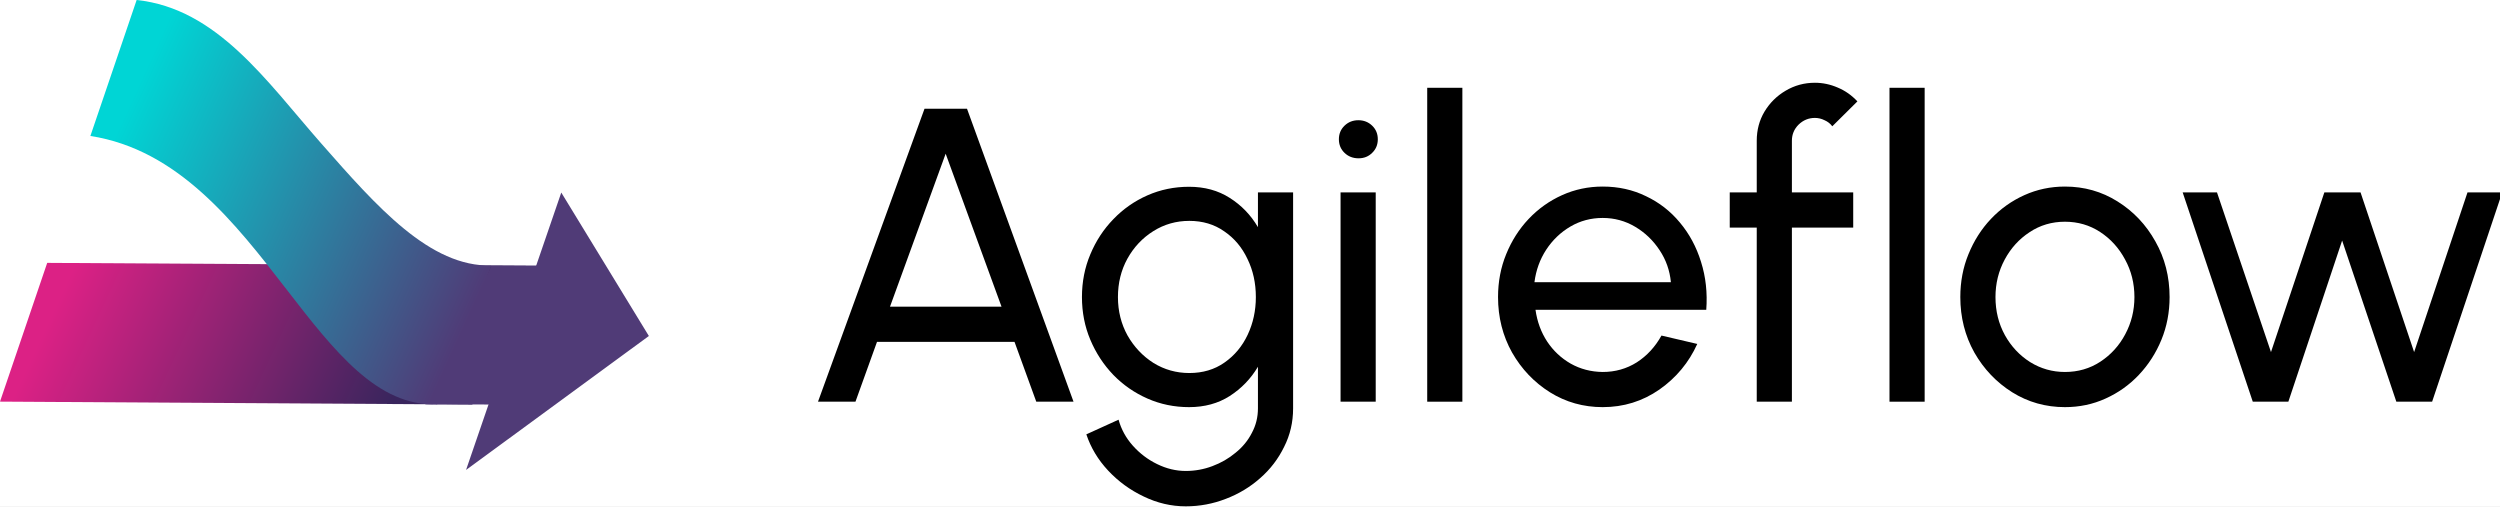
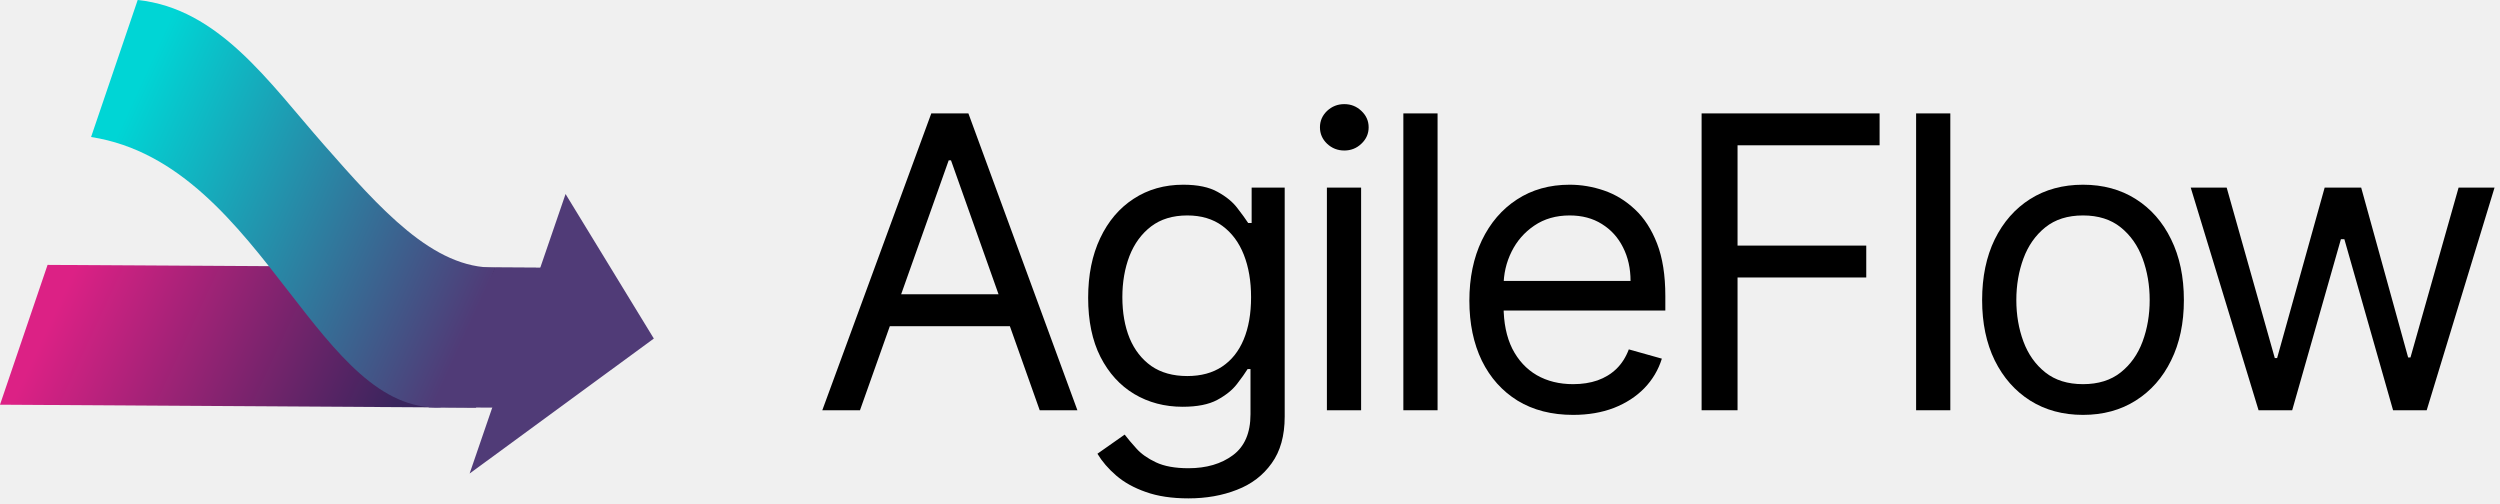
- <svg xmlns="http://www.w3.org/2000/svg" width="395" height="80" viewBox="0 0 395 80" fill="none">
-   <g clip-path="url(#clip0_179_36)">
-     <rect width="395" height="80" fill="white" />
-     <path d="M361.56 63.468H355.939L344.862 30.402H350.284L358.815 55.631L367.247 30.402H372.967L381.432 55.631L389.863 30.402H395.352L384.275 63.468H378.621L370.057 38.007L361.56 63.468Z" fill="black" />
-     <path d="M326.262 64.327C323.221 64.327 320.443 63.545 317.93 61.98C315.439 60.414 313.444 58.32 311.945 55.697C310.468 53.052 309.73 50.131 309.73 46.935C309.73 44.51 310.16 42.251 311.02 40.157C311.879 38.041 313.059 36.189 314.557 34.602C316.078 32.992 317.842 31.736 319.848 30.832C321.854 29.928 323.992 29.477 326.262 29.477C329.304 29.477 332.071 30.259 334.562 31.824C337.075 33.389 339.07 35.495 340.547 38.14C342.046 40.785 342.795 43.717 342.795 46.935C342.795 49.338 342.365 51.586 341.505 53.68C340.646 55.774 339.455 57.626 337.934 59.235C336.435 60.822 334.683 62.068 332.677 62.971C330.693 63.875 328.555 64.327 326.262 64.327ZM326.262 58.772C328.335 58.772 330.197 58.232 331.85 57.152C333.526 56.05 334.837 54.606 335.785 52.821C336.755 51.013 337.24 49.051 337.24 46.935C337.24 44.775 336.744 42.791 335.752 40.983C334.782 39.176 333.471 37.732 331.817 36.652C330.164 35.572 328.313 35.032 326.262 35.032C324.19 35.032 322.328 35.583 320.674 36.685C319.021 37.765 317.71 39.209 316.74 41.016C315.77 42.824 315.285 44.797 315.285 46.935C315.285 49.139 315.781 51.145 316.773 52.953C317.765 54.738 319.098 56.16 320.774 57.218C322.449 58.254 324.279 58.772 326.262 58.772Z" fill="black" />
-     <path d="M298.54 63.468V13.87H304.095V63.468H298.54Z" fill="black" />
-     <path d="M283.12 22.235V30.402H292.808V35.957H283.12V63.467H277.565V35.957H273.299V30.402H277.565V22.235C277.565 20.538 277.973 19.006 278.788 17.639C279.626 16.251 280.739 15.148 282.128 14.333C283.538 13.495 285.081 13.076 286.757 13.076C287.991 13.076 289.193 13.33 290.361 13.837C291.529 14.322 292.565 15.049 293.469 16.019L289.501 19.954C289.193 19.535 288.785 19.215 288.278 18.995C287.793 18.753 287.286 18.631 286.757 18.631C285.765 18.631 284.905 18.984 284.178 19.689C283.472 20.395 283.12 21.243 283.12 22.235Z" fill="black" />
-     <path d="M253.222 64.327C250.18 64.327 247.403 63.545 244.89 61.98C242.399 60.414 240.404 58.32 238.905 55.697C237.428 53.052 236.69 50.131 236.69 46.935C236.69 44.51 237.12 42.251 237.979 40.157C238.839 38.041 240.018 36.189 241.517 34.602C243.038 32.992 244.802 31.736 246.808 30.832C248.814 29.928 250.952 29.477 253.222 29.477C255.713 29.477 257.995 29.984 260.067 30.998C262.161 31.99 263.947 33.378 265.423 35.164C266.922 36.949 268.036 39.021 268.763 41.38C269.512 43.739 269.788 46.263 269.59 48.952H242.609C242.873 50.826 243.49 52.501 244.46 53.978C245.43 55.433 246.665 56.59 248.163 57.45C249.684 58.309 251.371 58.75 253.222 58.772C255.206 58.772 257.003 58.265 258.612 57.251C260.221 56.215 261.522 54.804 262.514 53.019L268.168 54.342C266.845 57.273 264.85 59.676 262.183 61.55C259.516 63.401 256.529 64.327 253.222 64.327ZM242.443 44.587H264.002C263.825 42.736 263.23 41.049 262.216 39.528C261.202 37.985 259.913 36.751 258.348 35.825C256.782 34.899 255.074 34.436 253.222 34.436C251.371 34.436 249.673 34.888 248.13 35.792C246.587 36.696 245.309 37.919 244.295 39.462C243.303 40.983 242.686 42.692 242.443 44.587Z" fill="black" />
-     <path d="M225.5 63.468V13.87H231.054V63.468H225.5Z" fill="black" />
-     <path d="M211.808 30.402H217.363V63.467H211.808V30.402ZM214.652 25.013C213.77 25.013 213.032 24.726 212.437 24.153C211.842 23.58 211.544 22.864 211.544 22.004C211.544 21.144 211.842 20.428 212.437 19.855C213.032 19.282 213.759 18.995 214.619 18.995C215.479 18.995 216.206 19.282 216.801 19.855C217.396 20.428 217.694 21.144 217.694 22.004C217.694 22.864 217.396 23.58 216.801 24.153C216.228 24.726 215.512 25.013 214.652 25.013Z" fill="black" />
-     <path d="M198.755 30.402H204.31V64.526C204.31 66.708 203.836 68.736 202.888 70.609C201.963 72.505 200.706 74.147 199.119 75.536C197.532 76.947 195.724 78.038 193.696 78.81C191.668 79.603 189.552 80 187.348 80C185.055 80 182.84 79.482 180.702 78.446C178.563 77.432 176.69 76.065 175.081 74.346C173.494 72.648 172.347 70.742 171.642 68.626L176.734 66.311C177.153 67.832 177.902 69.199 178.982 70.411C180.084 71.646 181.363 72.615 182.818 73.321C184.295 74.048 185.805 74.412 187.348 74.412C188.803 74.412 190.202 74.159 191.547 73.651C192.914 73.144 194.137 72.439 195.217 71.535C196.319 70.654 197.179 69.607 197.796 68.394C198.436 67.204 198.755 65.914 198.755 64.526V57.946C197.631 59.841 196.143 61.384 194.291 62.575C192.462 63.743 190.324 64.327 187.877 64.327C185.54 64.327 183.347 63.875 181.297 62.971C179.247 62.068 177.45 60.822 175.907 59.235C174.364 57.626 173.152 55.774 172.27 53.68C171.388 51.586 170.948 49.338 170.948 46.935C170.948 44.532 171.388 42.284 172.27 40.19C173.152 38.074 174.364 36.222 175.907 34.635C177.45 33.026 179.247 31.769 181.297 30.865C183.347 29.962 185.54 29.51 187.877 29.51C190.324 29.51 192.462 30.094 194.291 31.262C196.143 32.43 197.631 33.974 198.755 35.891V30.402ZM187.91 58.938C190.048 58.938 191.9 58.386 193.465 57.284C195.052 56.182 196.275 54.716 197.135 52.887C197.995 51.057 198.425 49.073 198.425 46.935C198.425 44.731 197.984 42.725 197.102 40.917C196.242 39.087 195.019 37.633 193.432 36.553C191.867 35.45 190.026 34.899 187.91 34.899C185.838 34.899 183.942 35.439 182.223 36.52C180.503 37.6 179.137 39.054 178.123 40.884C177.131 42.692 176.635 44.709 176.635 46.935C176.635 49.161 177.142 51.189 178.156 53.019C179.192 54.827 180.558 56.27 182.256 57.35C183.975 58.408 185.86 58.938 187.91 58.938Z" fill="black" />
-     <path d="M146.074 17.177H152.786L169.617 63.468H163.731L160.292 54.011H138.568L135.163 63.468H129.244L146.074 17.177ZM140.619 48.456H158.242L149.414 24.285L140.619 48.456Z" fill="black" />
-     <path d="M0 63.457L74.622 63.915L85.066 41.992L7.458 41.535L0 63.457Z" fill="url(#paint0_linear_179_36)" />
-     <path d="M85.066 41.992L77.397 63.915L67.211 63.873L77.655 41.95L85.066 41.992Z" fill="#503B77" />
-     <path d="M14.281 21.483C28.171 23.642 37.124 35.203 45.258 45.708C52.804 55.453 59.647 64.29 69.076 63.87C71.979 56.612 77.633 41.947 77.633 41.947C67.914 42.179 59.592 32.714 50.751 22.659C42.118 12.841 34.312 1.337 21.59 0L14.281 21.483Z" fill="url(#paint1_linear_179_36)" />
-     <path d="M88.681 30.422L73.636 74.251L102.52 53.085L88.681 30.422Z" fill="#503B77" />
-   </g>
+ <svg xmlns="http://www.w3.org/2000/svg" width="392" height="79" viewBox="0 0 392 79" fill="none">
+   <path d="M354.143 64.327L343.506 29.418H349.143L356.688 56.145H357.052L364.506 29.418H370.234L377.597 56.054H377.961L385.506 29.418H391.143L380.506 64.327H375.234L367.597 37.509H367.052L359.415 64.327H354.143Z" fill="black" />
+   <path d="M326.615 65.054C323.464 65.054 320.699 64.304 318.32 62.804C315.956 61.304 314.108 59.206 312.774 56.509C311.456 53.812 310.797 50.66 310.797 47.054C310.797 43.418 311.456 40.244 312.774 37.532C314.108 34.82 315.956 32.714 318.32 31.213C320.699 29.713 323.464 28.963 326.615 28.963C329.767 28.963 332.524 29.713 334.888 31.213C337.267 32.714 339.115 34.82 340.433 37.532C341.767 40.244 342.433 43.418 342.433 47.054C342.433 50.66 341.767 53.812 340.433 56.509C339.115 59.206 337.267 61.304 334.888 62.804C332.524 64.304 329.767 65.054 326.615 65.054ZM326.615 60.236C329.009 60.236 330.979 59.623 332.524 58.395C334.07 57.168 335.214 55.554 335.956 53.554C336.699 51.554 337.07 49.388 337.07 47.054C337.07 44.721 336.699 42.547 335.956 40.532C335.214 38.517 334.07 36.888 332.524 35.645C330.979 34.403 329.009 33.782 326.615 33.782C324.221 33.782 322.252 34.403 320.706 35.645C319.161 36.888 318.017 38.517 317.274 40.532C316.532 42.547 316.161 44.721 316.161 47.054C316.161 49.388 316.532 51.554 317.274 53.554C318.017 55.554 319.161 57.168 320.706 58.395C322.252 59.623 324.221 60.236 326.615 60.236Z" fill="black" />
+   <path d="M305.81 17.782V64.327H300.446V17.782H305.81Z" fill="black" />
+   <path d="M266.811 64.327V17.782H294.72V22.782H272.447V38.509H292.629V43.509H272.447V64.327H266.811Z" fill="black" />
+   <path d="M246.67 65.054C243.306 65.054 240.405 64.312 237.965 62.827C235.541 61.327 233.67 59.236 232.352 56.554C231.049 53.857 230.397 50.721 230.397 47.145C230.397 43.57 231.049 40.418 232.352 37.691C233.67 34.948 235.503 32.812 237.852 31.282C240.215 29.736 242.973 28.963 246.124 28.963C247.943 28.963 249.738 29.267 251.511 29.873C253.284 30.479 254.897 31.463 256.352 32.827C257.806 34.176 258.965 35.964 259.829 38.191C260.693 40.418 261.124 43.16 261.124 46.418V48.691H234.215V44.054H255.67C255.67 42.085 255.276 40.327 254.488 38.782C253.715 37.236 252.609 36.017 251.17 35.123C249.746 34.229 248.064 33.782 246.124 33.782C243.988 33.782 242.14 34.312 240.579 35.373C239.034 36.418 237.844 37.782 237.011 39.464C236.178 41.145 235.761 42.948 235.761 44.873V47.964C235.761 50.6 236.215 52.835 237.124 54.668C238.049 56.486 239.329 57.873 240.965 58.827C242.602 59.767 244.503 60.236 246.67 60.236C248.079 60.236 249.352 60.039 250.488 59.645C251.64 59.236 252.632 58.63 253.465 57.827C254.299 57.009 254.943 55.994 255.397 54.782L260.579 56.236C260.034 57.994 259.117 59.539 257.829 60.873C256.541 62.191 254.95 63.221 253.056 63.964C251.162 64.691 249.034 65.054 246.67 65.054Z" fill="black" />
+   <path d="M225.41 17.782V64.327H220.046V17.782H225.41Z" fill="black" />
+   <path d="M208.058 64.327V29.418H213.422V64.327H208.058ZM210.786 23.6C209.74 23.6 208.839 23.244 208.081 22.532C207.339 21.82 206.968 20.963 206.968 19.963C206.968 18.963 207.339 18.108 208.081 17.395C208.839 16.683 209.74 16.327 210.786 16.327C211.831 16.327 212.725 16.683 213.468 17.395C214.225 18.108 214.604 18.963 214.604 19.963C214.604 20.963 214.225 21.82 213.468 22.532C212.725 23.244 211.831 23.6 210.786 23.6Z" fill="black" />
+   <path d="M186.349 78.145C183.758 78.145 181.531 77.812 179.668 77.145C177.804 76.494 176.251 75.63 175.008 74.554C173.781 73.494 172.804 72.357 172.077 71.145L176.349 68.145C176.834 68.782 177.448 69.509 178.19 70.327C178.933 71.16 179.948 71.88 181.236 72.486C182.539 73.107 184.243 73.418 186.349 73.418C189.168 73.418 191.493 72.736 193.327 71.373C195.16 70.009 196.077 67.873 196.077 64.963V57.873H195.622C195.228 58.509 194.668 59.297 193.94 60.236C193.228 61.16 192.198 61.986 190.849 62.714C189.516 63.426 187.713 63.782 185.44 63.782C182.622 63.782 180.092 63.115 177.849 61.782C175.622 60.448 173.857 58.509 172.554 55.964C171.266 53.418 170.622 50.327 170.622 46.691C170.622 43.115 171.251 40.001 172.508 37.35C173.766 34.683 175.516 32.623 177.758 31.168C180.001 29.698 182.592 28.963 185.531 28.963C187.804 28.963 189.607 29.342 190.94 30.1C192.289 30.842 193.319 31.691 194.031 32.645C194.758 33.585 195.319 34.357 195.713 34.964H196.258V29.418H201.44V65.327C201.44 68.327 200.758 70.766 199.395 72.645C198.046 74.539 196.228 75.926 193.94 76.804C191.668 77.698 189.137 78.145 186.349 78.145ZM186.168 58.964C188.319 58.964 190.137 58.471 191.622 57.486C193.107 56.501 194.236 55.085 195.008 53.236C195.781 51.388 196.168 49.176 196.168 46.6C196.168 44.085 195.789 41.865 195.031 39.941C194.274 38.017 193.152 36.509 191.668 35.418C190.183 34.327 188.349 33.782 186.168 33.782C183.895 33.782 182.001 34.357 180.486 35.509C178.986 36.66 177.857 38.206 177.099 40.145C176.357 42.085 175.986 44.236 175.986 46.6C175.986 49.024 176.364 51.168 177.122 53.032C177.895 54.88 179.031 56.335 180.531 57.395C182.046 58.441 183.925 58.964 186.168 58.964Z" fill="black" />
+   <path d="M134.845 64.327H128.936L146.027 17.782H151.845L168.936 64.327H163.027L149.118 25.145H148.754L134.845 64.327ZM137.027 46.145H160.845V51.145H137.027V46.145Z" fill="black" />
+   <path d="M0 63.457L74.622 63.915L85.066 41.992L7.458 41.535L0 63.457Z" fill="url(#paint0_linear_185_21)" />
+   <path d="M85.066 41.992L77.397 63.915L67.211 63.873L77.655 41.95L85.066 41.992Z" fill="#503B77" />
+   <path d="M14.281 21.483C28.171 23.642 37.124 35.203 45.258 45.708C52.804 55.453 59.647 64.29 69.076 63.87C71.979 56.612 77.633 41.947 77.633 41.947C67.914 42.179 59.592 32.714 50.751 22.659C42.118 12.841 34.312 1.337 21.59 0L14.281 21.483Z" fill="url(#paint1_linear_185_21)" />
+   <path d="M88.681 30.422L73.636 74.251L102.52 53.085L88.681 30.422Z" fill="#503B77" />
  <defs>
-     <linearGradient id="paint0_linear_179_36" x1="7.004" y1="52.217" x2="56.527" y2="75.356" gradientUnits="userSpaceOnUse">
+     <linearGradient id="paint0_linear_185_21" x1="7.004" y1="52.217" x2="56.527" y2="75.356" gradientUnits="userSpaceOnUse">
      <stop stop-color="#DC2185" />
      <stop offset="1" stop-color="#39255D" />
    </linearGradient>
-     <linearGradient id="paint1_linear_179_36" x1="22.54" y1="11.88" x2="79.689" y2="37.925" gradientUnits="userSpaceOnUse">
+     <linearGradient id="paint1_linear_185_21" x1="22.54" y1="11.88" x2="79.689" y2="37.925" gradientUnits="userSpaceOnUse">
      <stop stop-color="#00D5D5" />
      <stop offset="1" stop-color="#503B77" />
    </linearGradient>
-     <clipPath id="clip0_179_36">
-       <rect width="395" height="80" fill="white" />
-     </clipPath>
  </defs>
</svg>
